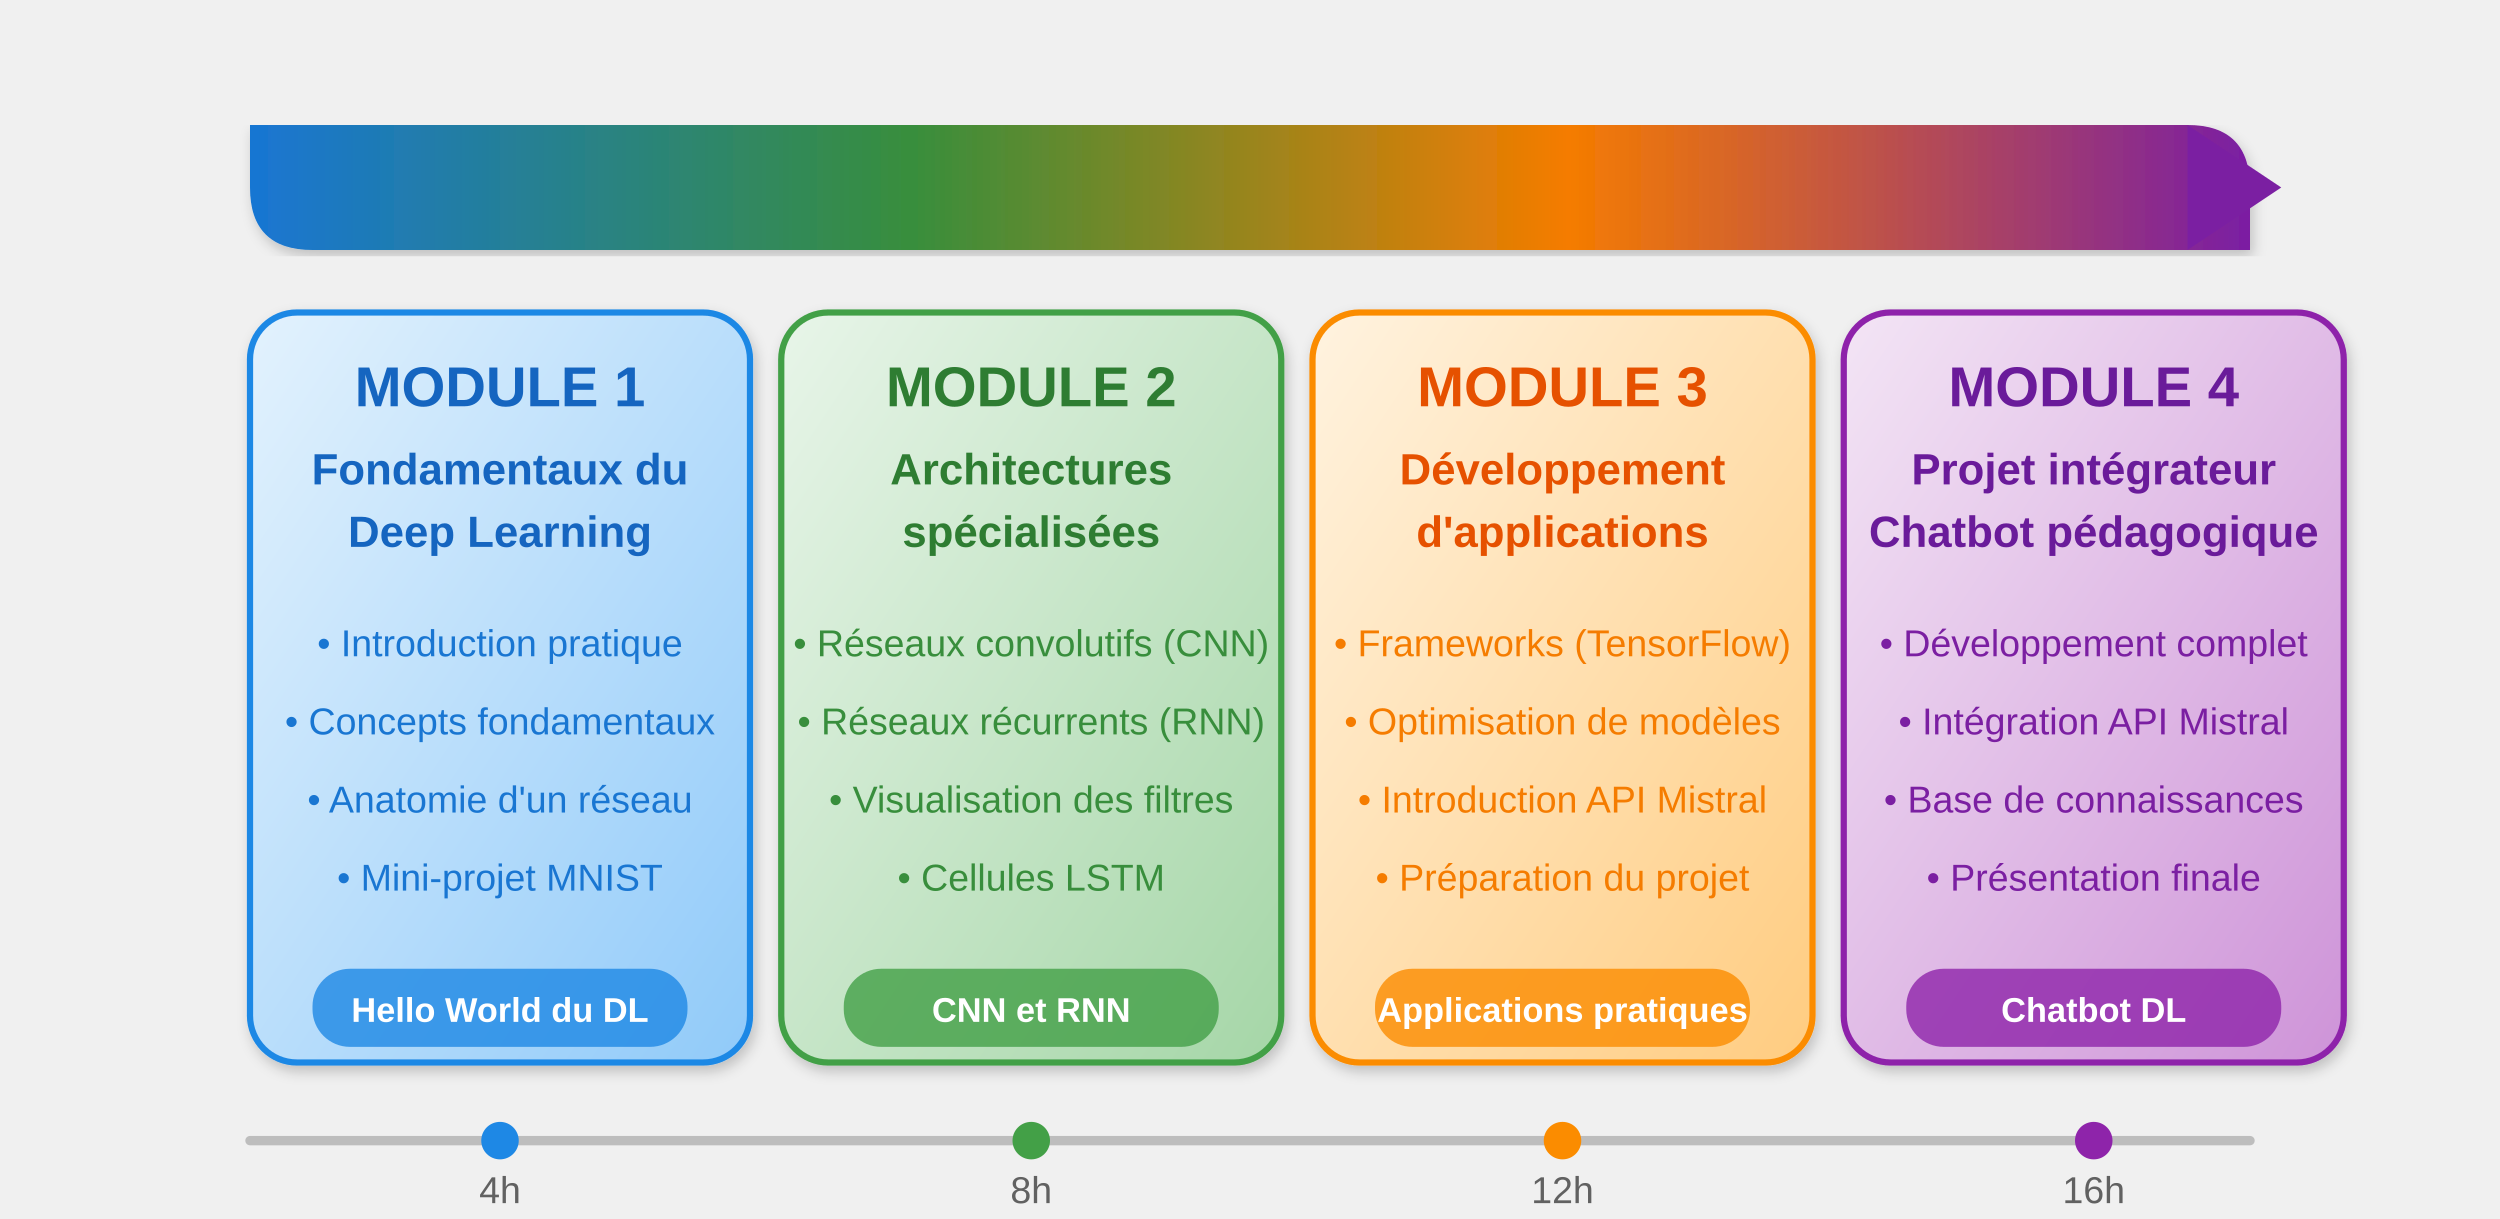
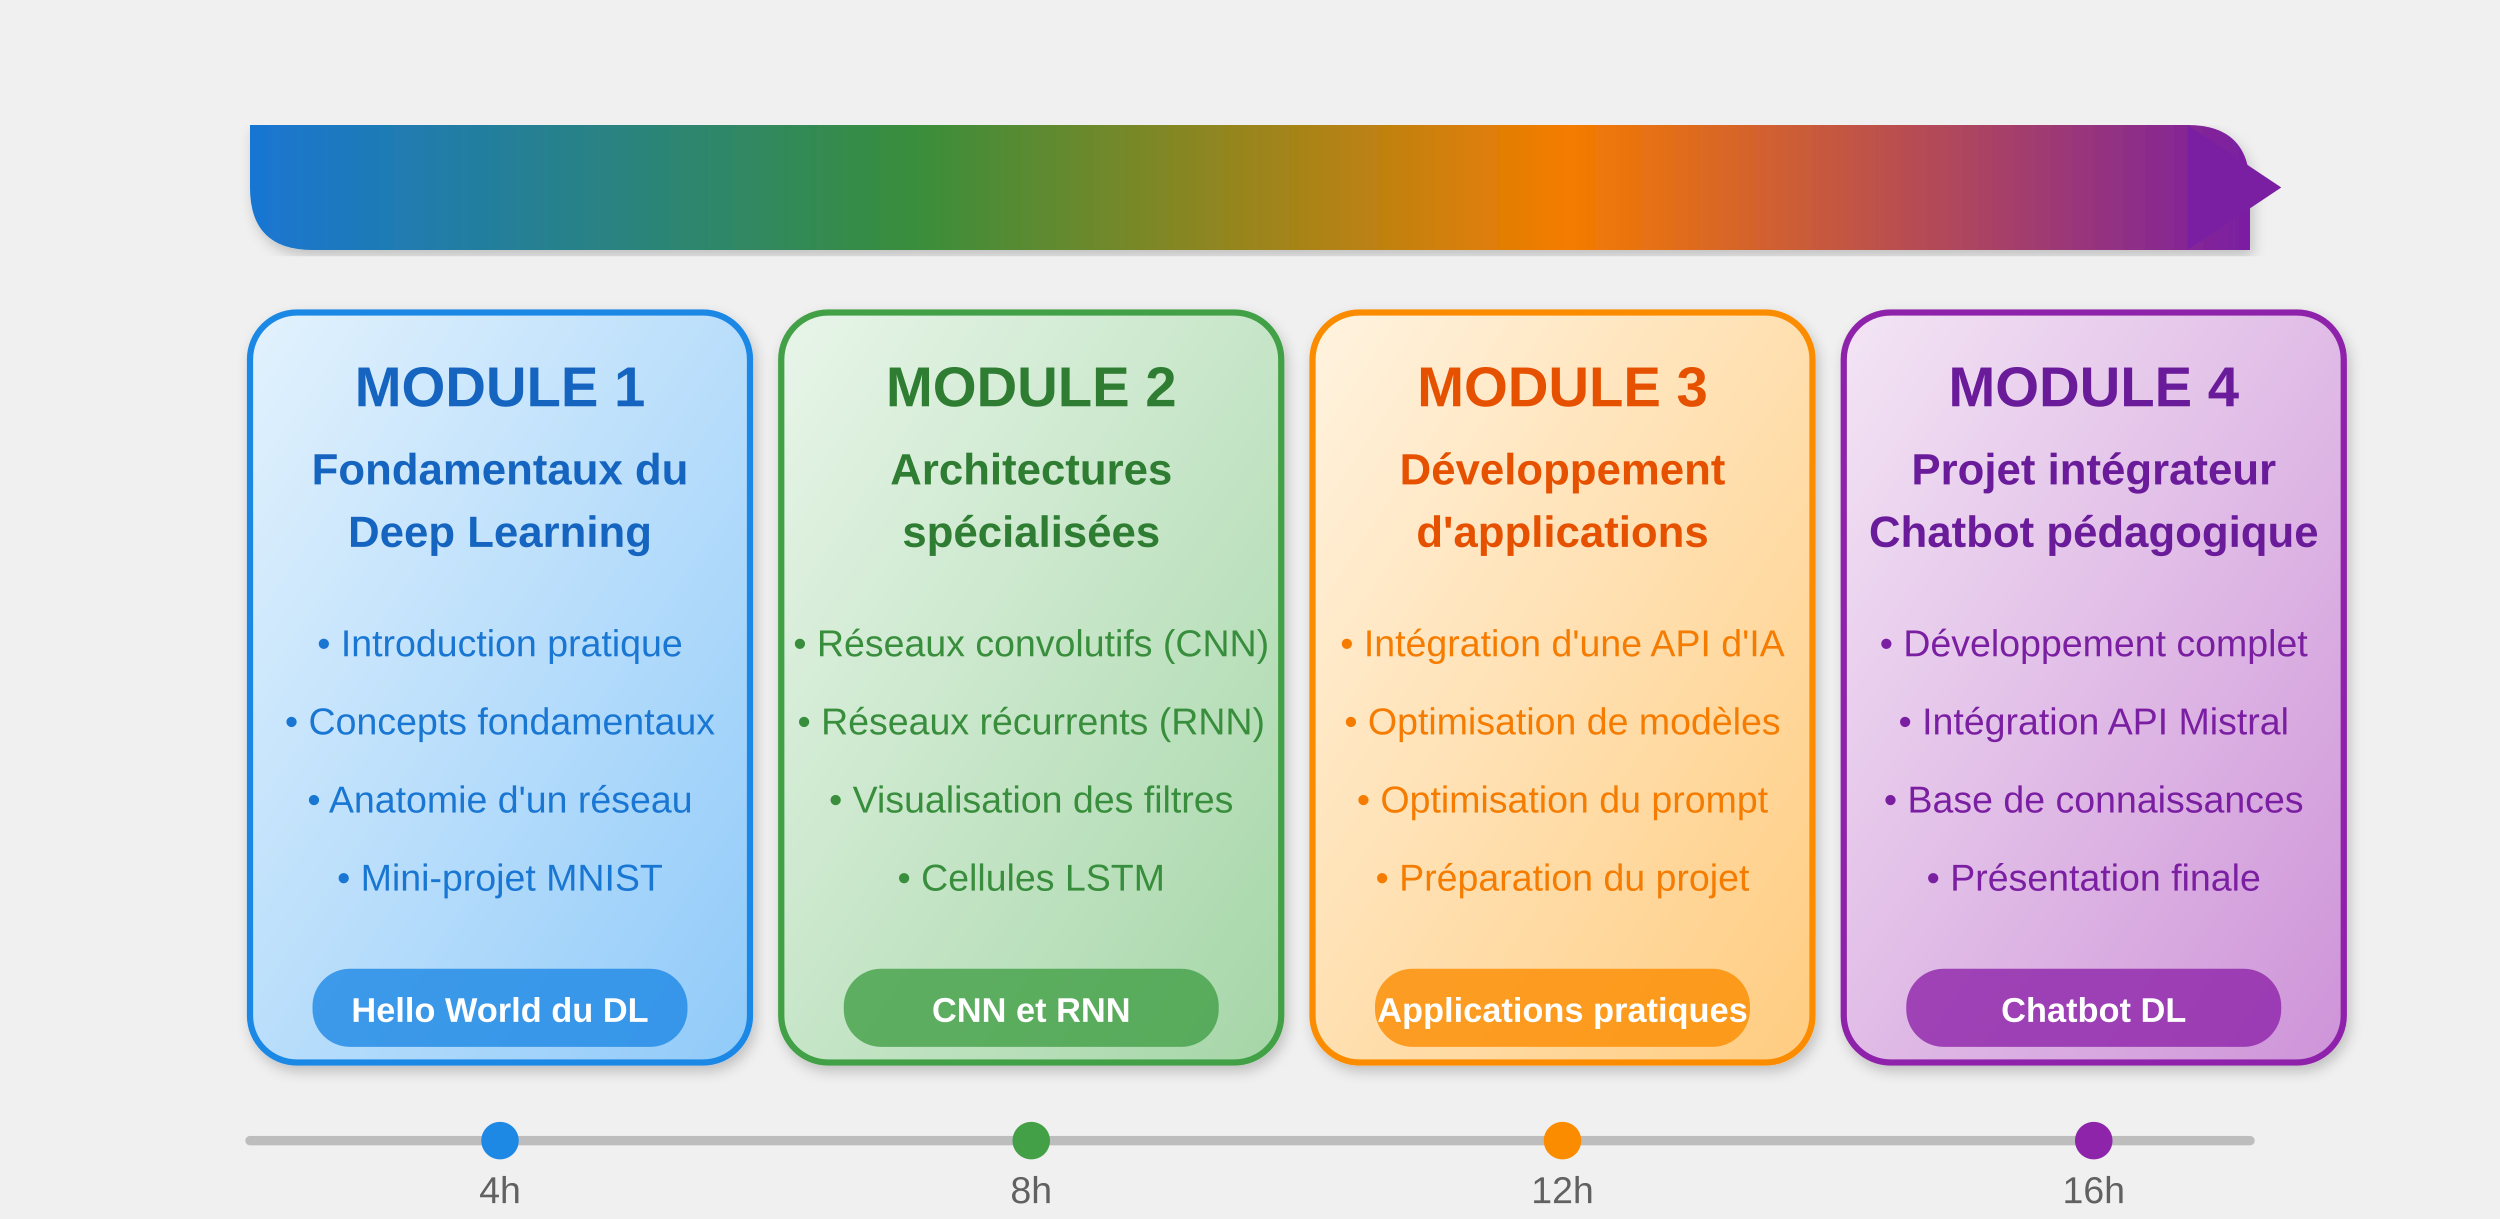
<svg xmlns="http://www.w3.org/2000/svg" width="800" height="390">
  <defs>
    <linearGradient id="module1-gradient" x1="0%" y1="0%" x2="100%" y2="100%">
      <stop offset="0%" stop-color="#E3F2FD" />
      <stop offset="100%" stop-color="#90CAF9" />
    </linearGradient>
    <linearGradient id="module2-gradient" x1="0%" y1="0%" x2="100%" y2="100%">
      <stop offset="0%" stop-color="#E8F5E9" />
      <stop offset="100%" stop-color="#A5D6A7" />
    </linearGradient>
    <linearGradient id="module3-gradient" x1="0%" y1="0%" x2="100%" y2="100%">
      <stop offset="0%" stop-color="#FFF3E0" />
      <stop offset="100%" stop-color="#FFCC80" />
    </linearGradient>
    <linearGradient id="module4-gradient" x1="0%" y1="0%" x2="100%" y2="100%">
      <stop offset="0%" stop-color="#F3E5F5" />
      <stop offset="100%" stop-color="#CE93D8" />
    </linearGradient>
    <linearGradient id="arrow-gradient" x1="0%" y1="0%" x2="100%" y2="0%">
      <stop offset="0%" stop-color="#1976D2" />
      <stop offset="33%" stop-color="#388E3C" />
      <stop offset="66%" stop-color="#F57C00" />
      <stop offset="100%" stop-color="#7B1FA2" />
    </linearGradient>
    <filter id="shadow" x="-5%" y="-5%" width="110%" height="110%">
      <feDropShadow dx="1" dy="2" stdDeviation="2" flood-opacity="0.2" />
    </filter>
  </defs>
  <path d="M 100,40 H 700 Q 720,40 720,60 V 80 H 100 Q 80,80 80,60 V 40 Z" fill="url(#arrow-gradient)" filter="url(#shadow)" />
  <polygon points="700,40 730,60 700,80" fill="#7B1FA2" />
  <rect x="80" y="100" width="160" height="240" rx="15" ry="15" fill="url(#module1-gradient)" stroke="#1E88E5" stroke-width="2" filter="url(#shadow)" />
  <text x="160" y="130" font-family="Arial, sans-serif" font-size="18" font-weight="bold" text-anchor="middle" fill="#1565C0">MODULE 1</text>
  <text x="160" y="155" font-family="Arial, sans-serif" font-size="14" font-weight="bold" text-anchor="middle" fill="#1565C0">Fondamentaux du</text>
  <text x="160" y="175" font-family="Arial, sans-serif" font-size="14" font-weight="bold" text-anchor="middle" fill="#1565C0">Deep Learning</text>
  <text x="160" y="210" font-family="Arial, sans-serif" font-size="12" text-anchor="middle" fill="#1976D2">• Introduction pratique</text>
  <text x="160" y="235" font-family="Arial, sans-serif" font-size="12" text-anchor="middle" fill="#1976D2">• Concepts fondamentaux</text>
  <text x="160" y="260" font-family="Arial, sans-serif" font-size="12" text-anchor="middle" fill="#1976D2">• Anatomie d'un réseau</text>
  <text x="160" y="285" font-family="Arial, sans-serif" font-size="12" text-anchor="middle" fill="#1976D2">• Mini-projet MNIST</text>
  <rect x="100" y="310" width="120" height="25" rx="12" ry="12" fill="#1E88E5" opacity="0.8" />
  <text x="160" y="327" font-family="Arial, sans-serif" font-size="11" font-weight="bold" text-anchor="middle" fill="white">Hello World du DL</text>
  <rect x="250" y="100" width="160" height="240" rx="15" ry="15" fill="url(#module2-gradient)" stroke="#43A047" stroke-width="2" filter="url(#shadow)" />
  <text x="330" y="130" font-family="Arial, sans-serif" font-size="18" font-weight="bold" text-anchor="middle" fill="#2E7D32">MODULE 2</text>
  <text x="330" y="155" font-family="Arial, sans-serif" font-size="14" font-weight="bold" text-anchor="middle" fill="#2E7D32">Architectures</text>
  <text x="330" y="175" font-family="Arial, sans-serif" font-size="14" font-weight="bold" text-anchor="middle" fill="#2E7D32">spécialisées</text>
  <text x="330" y="210" font-family="Arial, sans-serif" font-size="12" text-anchor="middle" fill="#388E3C">• Réseaux convolutifs (CNN)</text>
  <text x="330" y="235" font-family="Arial, sans-serif" font-size="12" text-anchor="middle" fill="#388E3C">• Réseaux récurrents (RNN)</text>
  <text x="330" y="260" font-family="Arial, sans-serif" font-size="12" text-anchor="middle" fill="#388E3C">• Visualisation des filtres</text>
  <text x="330" y="285" font-family="Arial, sans-serif" font-size="12" text-anchor="middle" fill="#388E3C">• Cellules LSTM</text>
  <rect x="270" y="310" width="120" height="25" rx="12" ry="12" fill="#43A047" opacity="0.8" />
  <text x="330" y="327" font-family="Arial, sans-serif" font-size="11" font-weight="bold" text-anchor="middle" fill="white">CNN et RNN</text>
  <rect x="420" y="100" width="160" height="240" rx="15" ry="15" fill="url(#module3-gradient)" stroke="#FB8C00" stroke-width="2" filter="url(#shadow)" />
  <text x="500" y="130" font-family="Arial, sans-serif" font-size="18" font-weight="bold" text-anchor="middle" fill="#E65100">MODULE 3</text>
  <text x="500" y="155" font-family="Arial, sans-serif" font-size="14" font-weight="bold" text-anchor="middle" fill="#E65100">Développement</text>
  <text x="500" y="175" font-family="Arial, sans-serif" font-size="14" font-weight="bold" text-anchor="middle" fill="#E65100">d'applications</text>
-   <text x="500" y="210" font-family="Arial, sans-serif" font-size="12" text-anchor="middle" fill="#F57C00">• Frameworks (TensorFlow)</text>
+   <text x="500" y="210" font-family="Arial, sans-serif" font-size="12" text-anchor="middle" fill="#F57C00">• Intégration d'une API d'IA</text>
  <text x="500" y="235" font-family="Arial, sans-serif" font-size="12" text-anchor="middle" fill="#F57C00">• Optimisation de modèles</text>
-   <text x="500" y="260" font-family="Arial, sans-serif" font-size="12" text-anchor="middle" fill="#F57C00">• Introduction API Mistral</text>
+   <text x="500" y="260" font-family="Arial, sans-serif" font-size="12" text-anchor="middle" fill="#F57C00">• Optimisation du prompt</text>
  <text x="500" y="285" font-family="Arial, sans-serif" font-size="12" text-anchor="middle" fill="#F57C00">• Préparation du projet</text>
  <rect x="440" y="310" width="120" height="25" rx="12" ry="12" fill="#FB8C00" opacity="0.8" />
  <text x="500" y="327" font-family="Arial, sans-serif" font-size="11" font-weight="bold" text-anchor="middle" fill="white">Applications pratiques</text>
  <rect x="590" y="100" width="160" height="240" rx="15" ry="15" fill="url(#module4-gradient)" stroke="#8E24AA" stroke-width="2" filter="url(#shadow)" />
  <text x="670" y="130" font-family="Arial, sans-serif" font-size="18" font-weight="bold" text-anchor="middle" fill="#6A1B9A">MODULE 4</text>
  <text x="670" y="155" font-family="Arial, sans-serif" font-size="14" font-weight="bold" text-anchor="middle" fill="#6A1B9A">Projet intégrateur</text>
  <text x="670" y="175" font-family="Arial, sans-serif" font-size="14" font-weight="bold" text-anchor="middle" fill="#6A1B9A">Chatbot pédagogique</text>
  <text x="670" y="210" font-family="Arial, sans-serif" font-size="12" text-anchor="middle" fill="#7B1FA2">• Développement complet</text>
  <text x="670" y="235" font-family="Arial, sans-serif" font-size="12" text-anchor="middle" fill="#7B1FA2">• Intégration API Mistral</text>
  <text x="670" y="260" font-family="Arial, sans-serif" font-size="12" text-anchor="middle" fill="#7B1FA2">• Base de connaissances</text>
  <text x="670" y="285" font-family="Arial, sans-serif" font-size="12" text-anchor="middle" fill="#7B1FA2">• Présentation finale</text>
  <rect x="610" y="310" width="120" height="25" rx="12" ry="12" fill="#8E24AA" opacity="0.8" />
  <text x="670" y="327" font-family="Arial, sans-serif" font-size="11" font-weight="bold" text-anchor="middle" fill="white">Chatbot DL</text>
  <line x1="80" y1="365" x2="720" y2="365" stroke="#BDBDBD" stroke-width="3" stroke-linecap="round" />
  <circle cx="160" cy="365" r="6" fill="#1E88E5" />
  <circle cx="330" cy="365" r="6" fill="#43A047" />
  <circle cx="500" cy="365" r="6" fill="#FB8C00" />
  <circle cx="670" cy="365" r="6" fill="#8E24AA" />
  <text x="160" y="385" font-family="Arial, sans-serif" font-size="12" text-anchor="middle" fill="#616161">4h</text>
  <text x="330" y="385" font-family="Arial, sans-serif" font-size="12" text-anchor="middle" fill="#616161">8h</text>
  <text x="500" y="385" font-family="Arial, sans-serif" font-size="12" text-anchor="middle" fill="#616161">12h</text>
  <text x="670" y="385" font-family="Arial, sans-serif" font-size="12" text-anchor="middle" fill="#616161">16h</text>
</svg>
